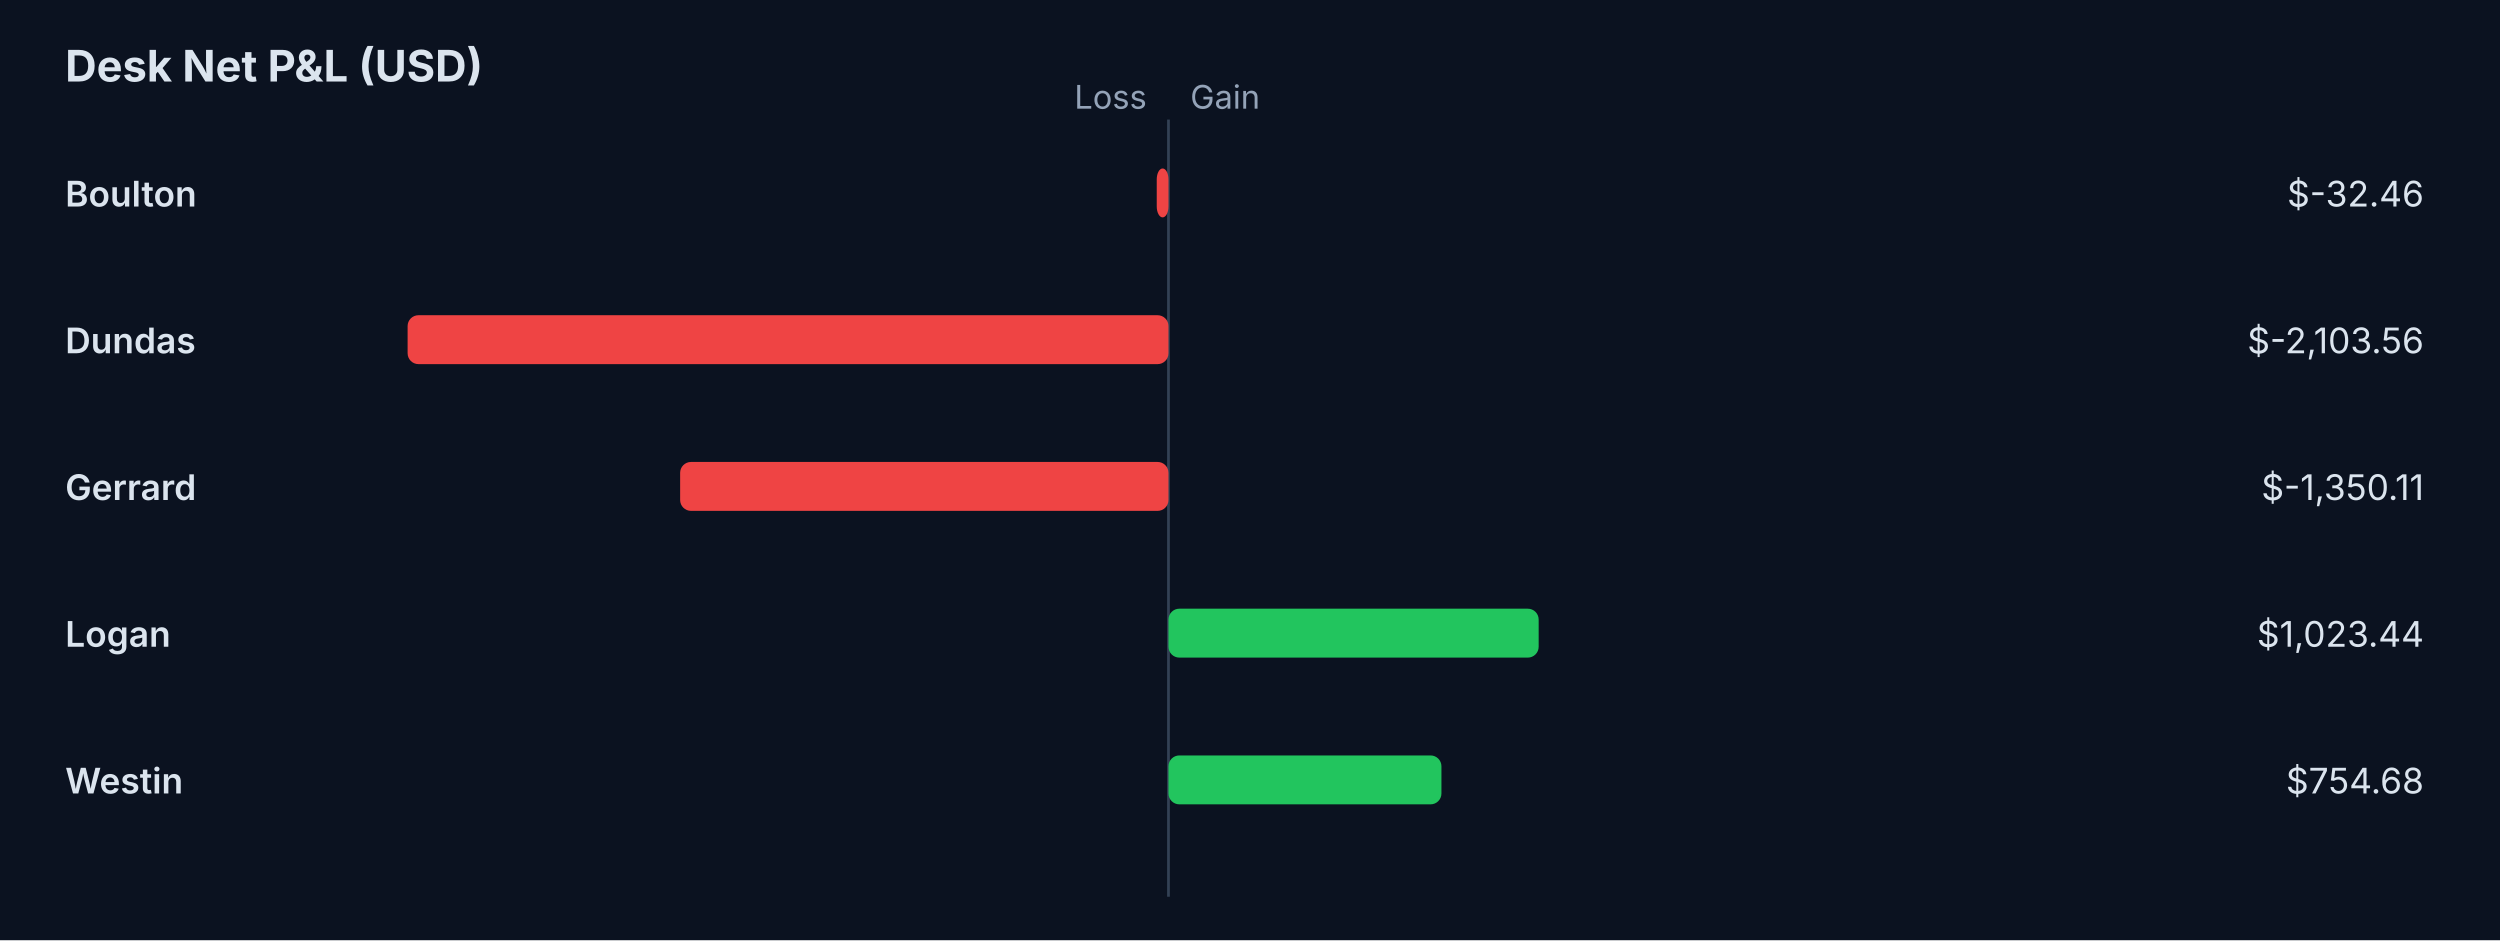
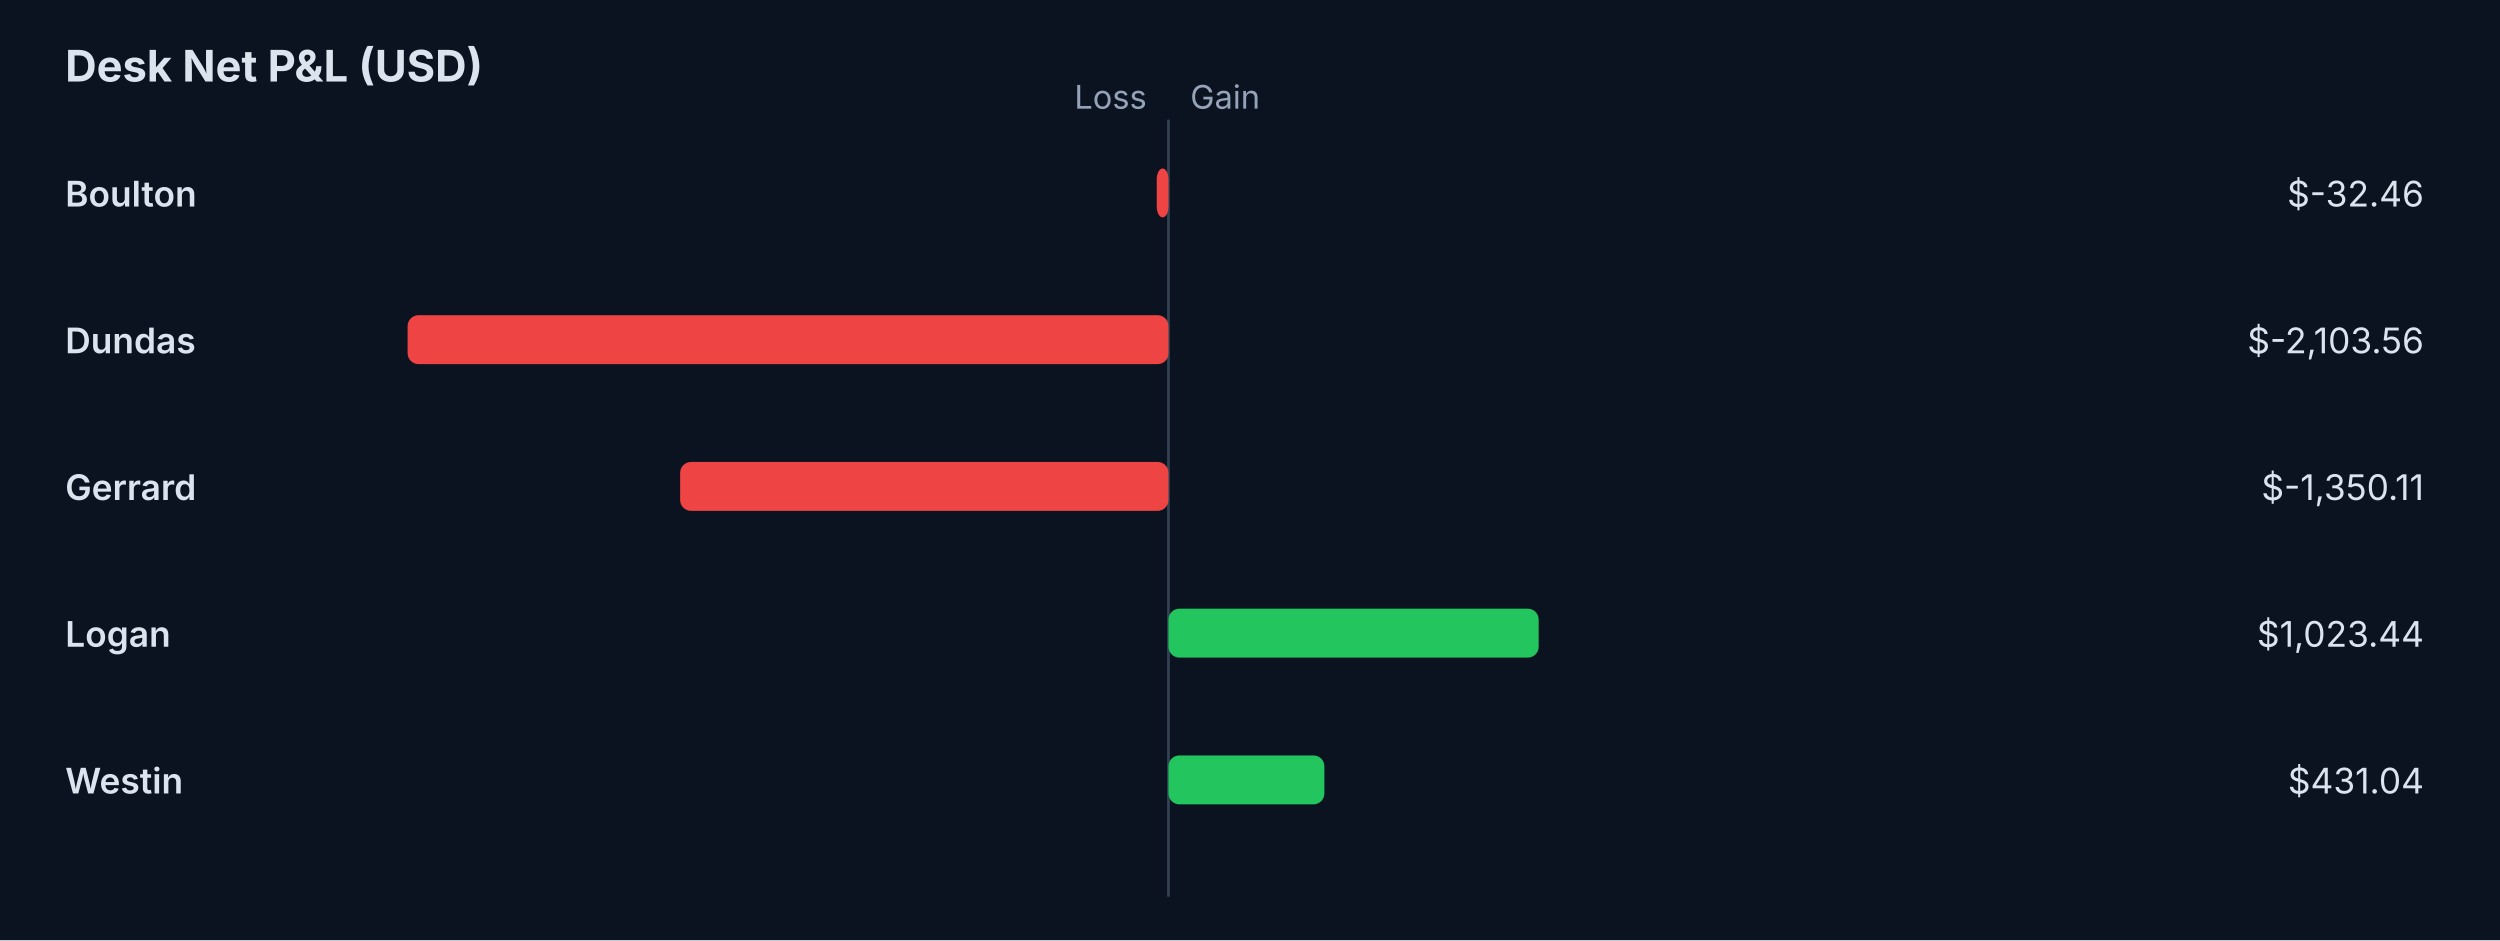
<svg xmlns="http://www.w3.org/2000/svg" width="920" height="346" viewBox="0 0 920 346">
  <style>
text { font-family: -apple-system, BlinkMacSystemFont, 'Segoe UI', sans-serif; fill: #dbe4ee; }
.muted { fill: #94a3b8; font-size: 12px; }
.label { font-size: 13px; font-weight: 600; }
.value { font-size: 13px; text-anchor: end; }
.title { font-size: 16px; font-weight: 700; }
</style>
  <rect x="0" y="0" width="920" height="346" fill="#0b1220" />
  <text x="24" y="30" class="title">Desk Net P&amp;L (USD)</text>
  <line x1="430" y1="44" x2="430" y2="330" stroke="#334155" stroke-width="1" />
  <text x="422" y="40" class="muted" text-anchor="end">Loss</text>
  <text x="438" y="40" class="muted">Gain</text>
  <text x="24" y="76" class="label">Boulton</text>
  <rect x="425.68" y="62" width="4.32" height="18" rx="4" fill="#ef4444" />
  <text x="892" y="76" class="value">$-32.46</text>
  <text x="24" y="130" class="label">Dundas</text>
  <rect x="150.00" y="116" width="280.00" height="18" rx="4" fill="#ef4444" />
  <text x="892" y="130" class="value">$-2,103.56</text>
  <text x="24" y="184" class="label">Gerrard</text>
  <rect x="250.29" y="170" width="179.71" height="18" rx="4" fill="#ef4444" />
  <text x="892" y="184" class="value">$-1,350.11</text>
  <text x="24" y="238" class="label">Logan</text>
  <rect x="430" y="224" width="136.23" height="18" rx="4" fill="#22c55e" />
  <text x="892" y="238" class="value">$1,023.44</text>
  <text x="24" y="292" class="label">Westin</text>
-   <rect x="430" y="278" width="100.45" height="18" rx="4" fill="#22c55e" />
-   <text x="892" y="292" class="value">$754.68</text>
+   <rect x="430" y="278" width="57.37" height="18" rx="4" fill="#22c55e" />
+   <text x="892" y="292" class="value">$431.04</text>
</svg>
